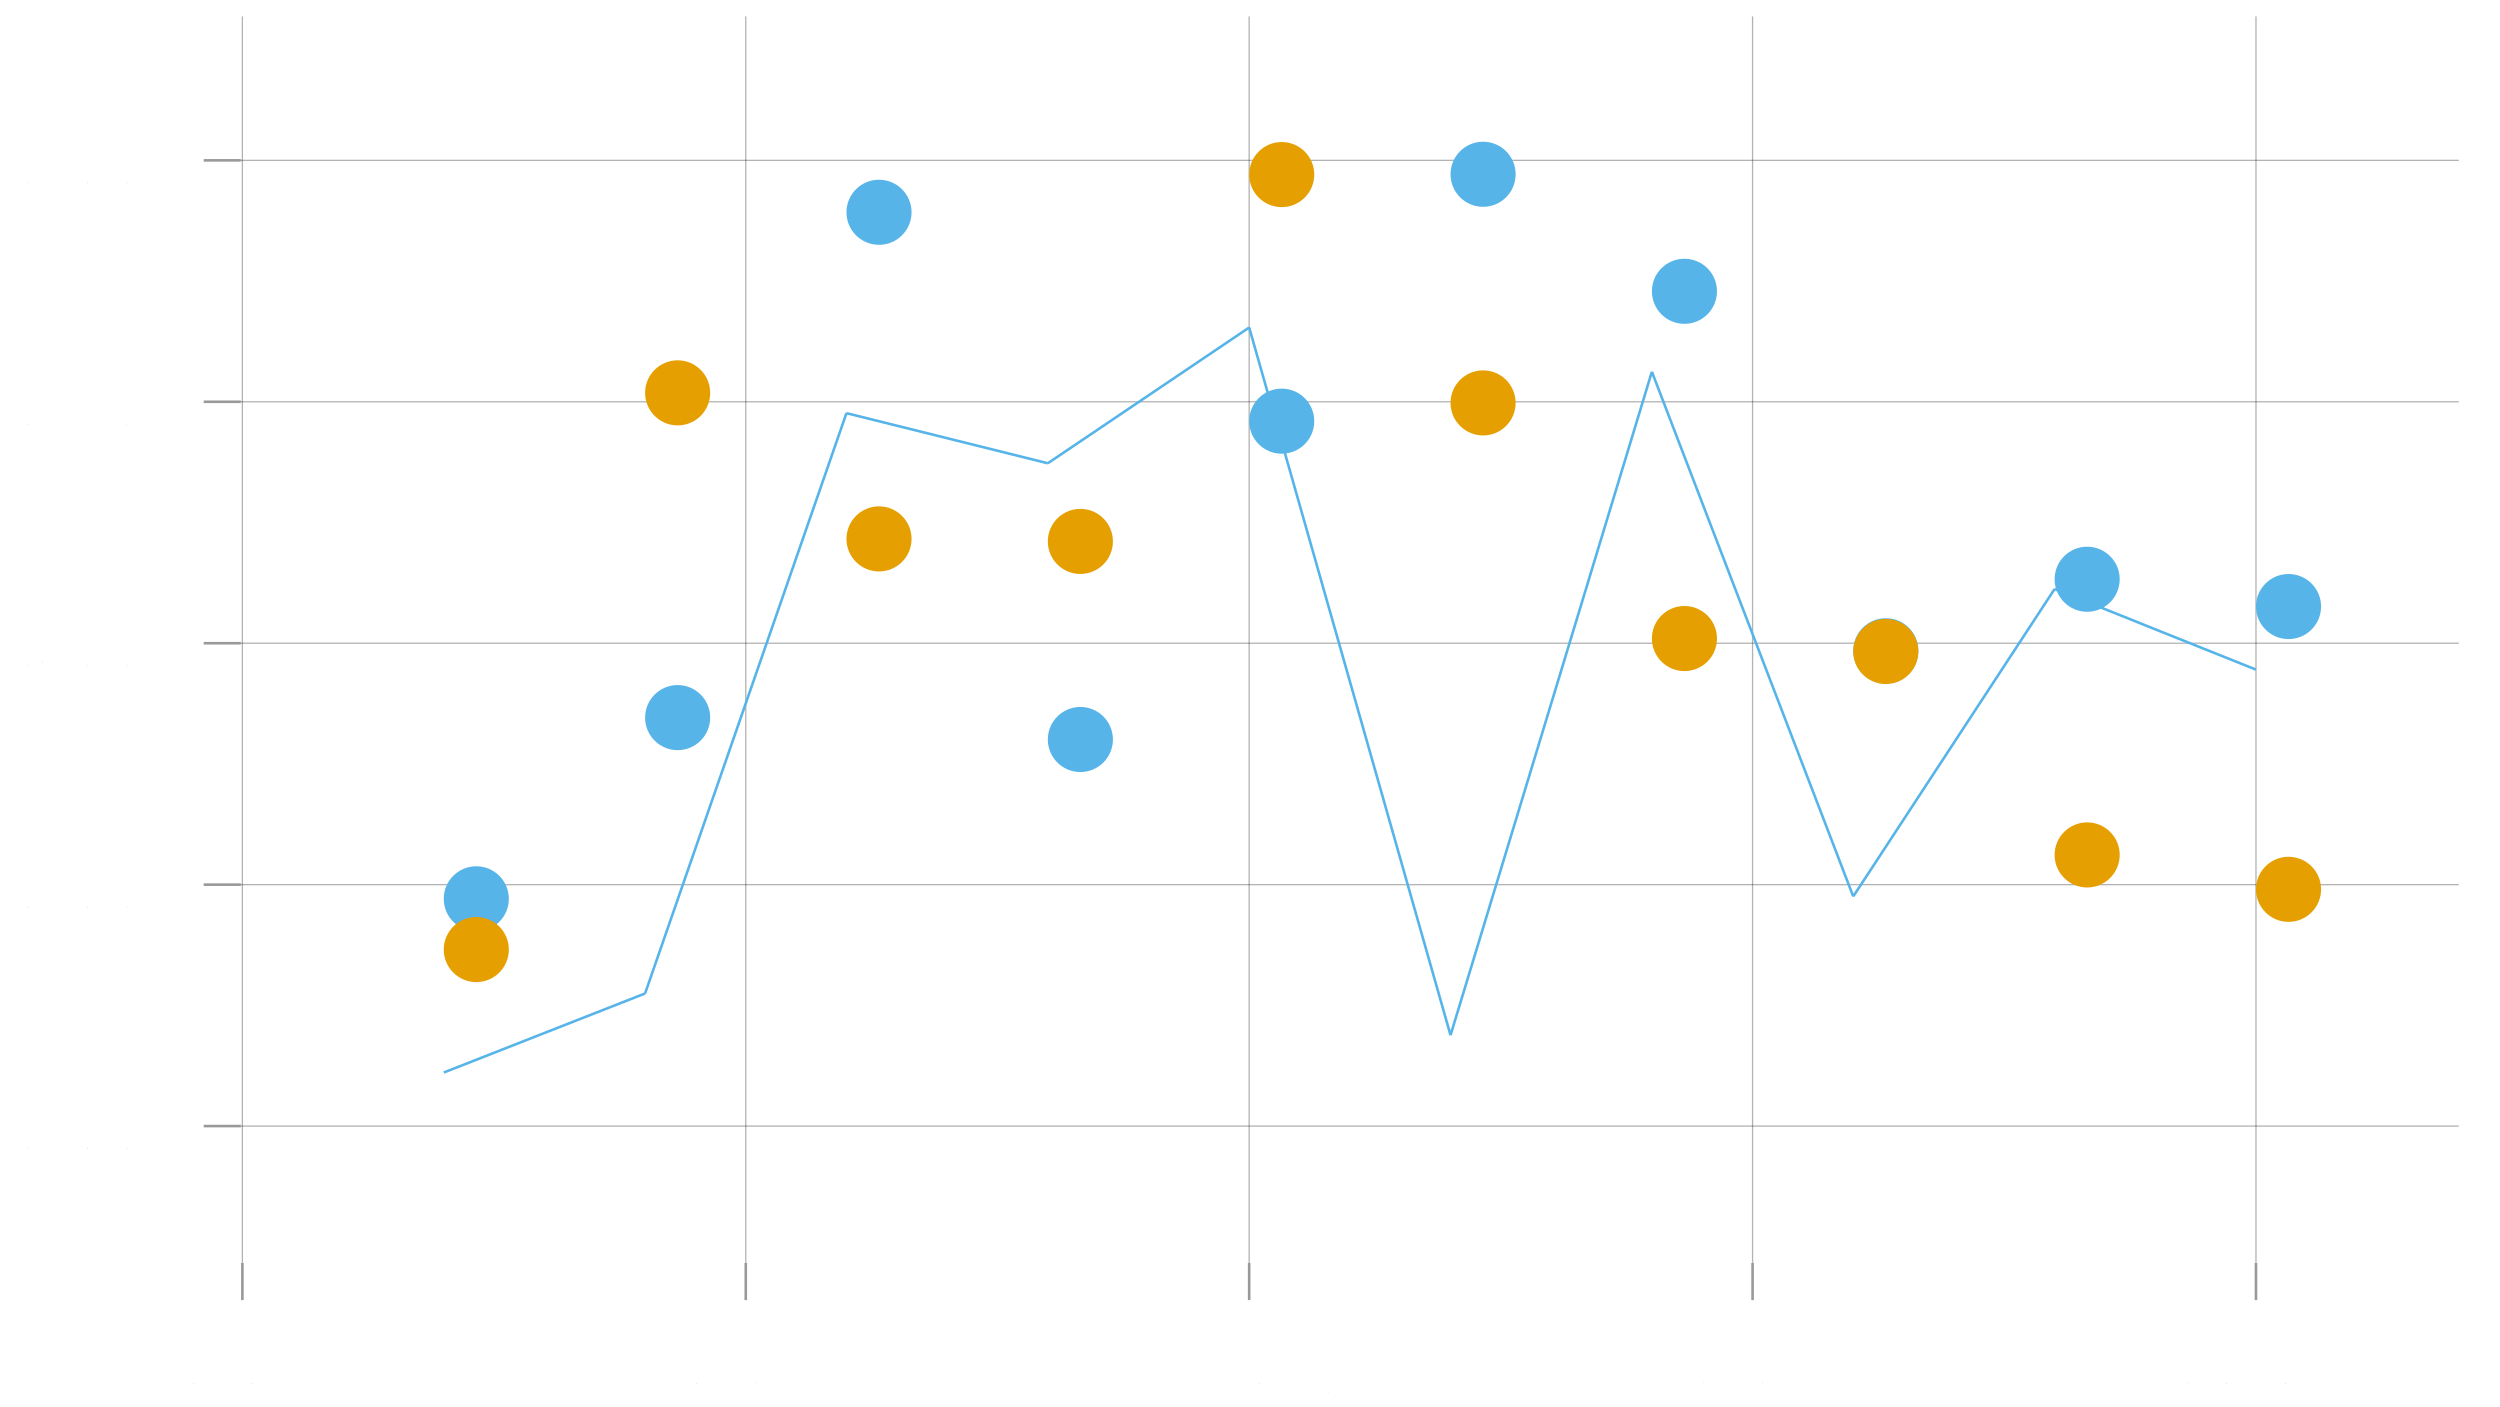
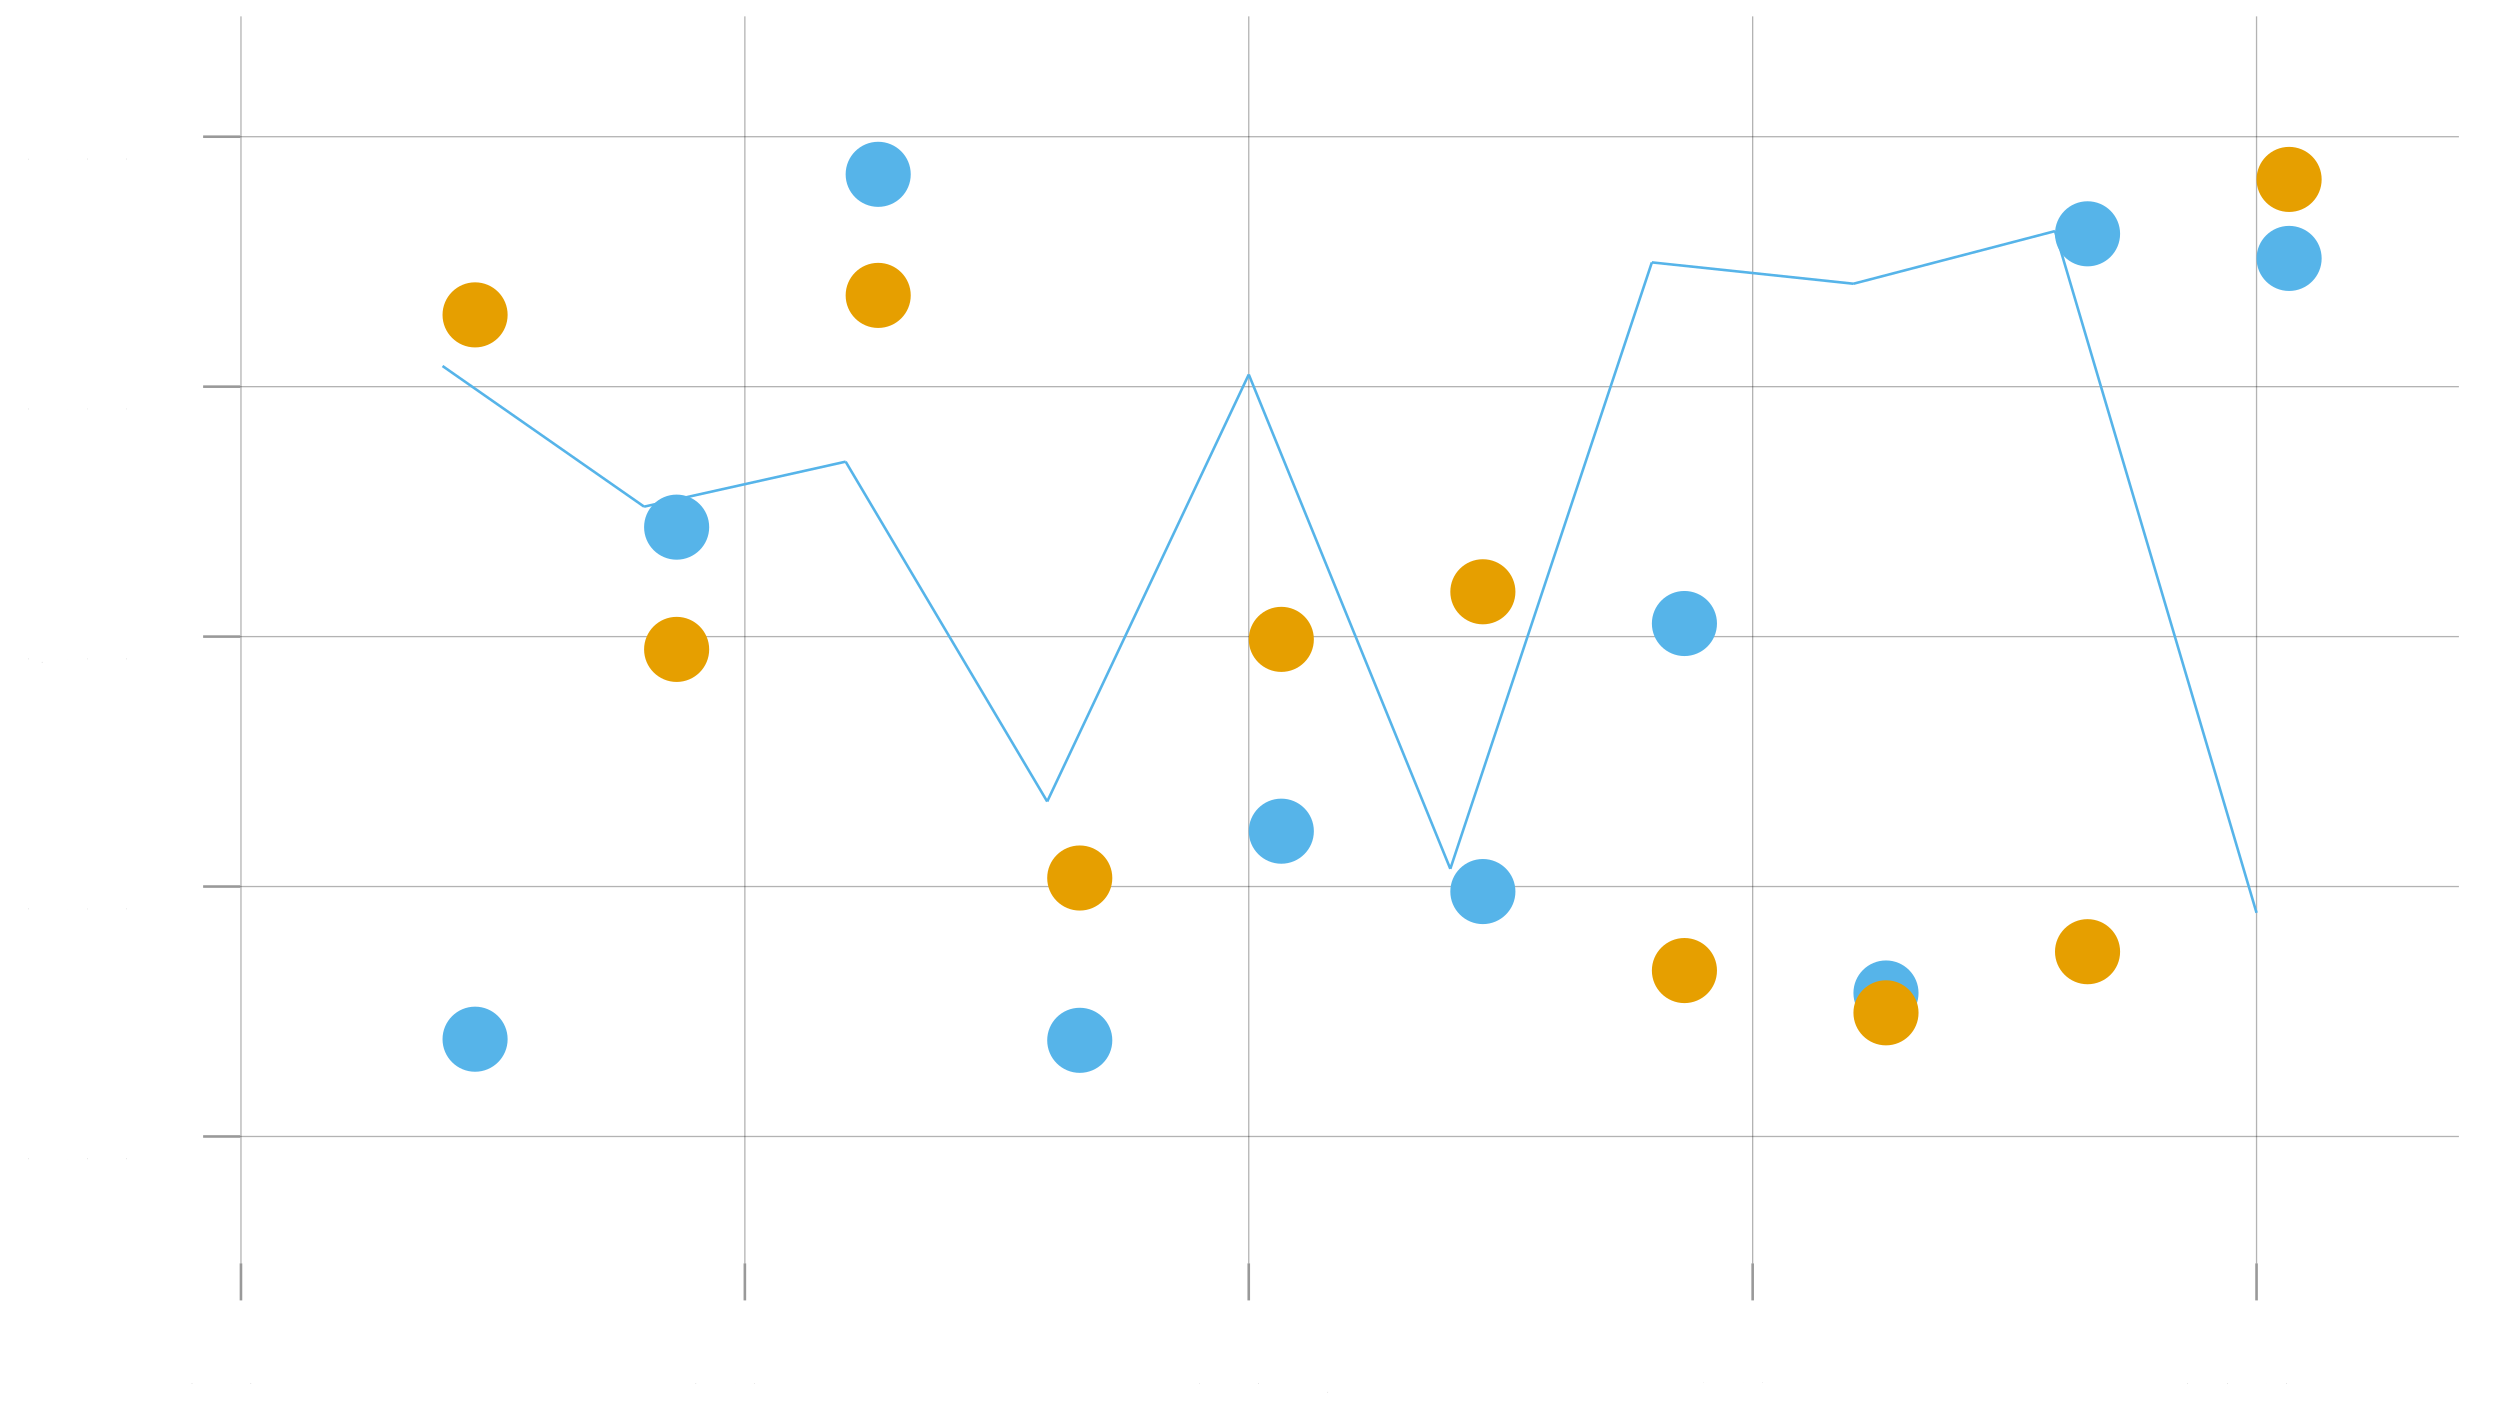
<svg xmlns="http://www.w3.org/2000/svg" xmlns:xlink="http://www.w3.org/1999/xlink" width="960pt" height="540pt" viewBox="0 0 960 540" version="1.1">
  <defs>
    <g>
      <symbol overflow="visible" id="glyph0-0">
        <path style="stroke:none;" d="M 0.016 0.047 L 0.016 -0.219 L 0.172 -0.219 L 0.172 0.047 Z M 0.031 0.031 L 0.156 0.031 L 0.156 -0.203 L 0.031 -0.203 Z M 0.031 0.031 " />
      </symbol>
      <symbol overflow="visible" id="glyph0-1">
        <path style="stroke:none;" d="M 0.094 -0.203 C 0.082 -0.203 0.07 -0.191 0.062 -0.172 C 0.051 -0.16 0.047 -0.141 0.047 -0.109 C 0.047 -0.078 0.051 -0.051 0.062 -0.031 C 0.07 -0.02 0.082 -0.016 0.094 -0.016 C 0.113 -0.016 0.125 -0.02 0.125 -0.031 C 0.133 -0.051 0.141 -0.078 0.141 -0.109 C 0.141 -0.141 0.133 -0.16 0.125 -0.172 C 0.125 -0.191 0.113 -0.203 0.094 -0.203 Z M 0.094 -0.234 C 0.125 -0.234 0.145 -0.223 0.156 -0.203 C 0.164 -0.18 0.172 -0.148 0.172 -0.109 C 0.172 -0.078 0.164 -0.051 0.156 -0.031 C 0.145 -0.008 0.125 0 0.094 0 C 0.07 0 0.051 -0.008 0.031 -0.031 C 0.02 -0.051 0.016 -0.078 0.016 -0.109 C 0.016 -0.148 0.02 -0.18 0.031 -0.203 C 0.051 -0.223 0.07 -0.234 0.094 -0.234 Z M 0.094 -0.234 " />
      </symbol>
      <symbol overflow="visible" id="glyph0-2">
        <path style="stroke:none;" d="M 0.031 -0.031 L 0.062 -0.031 L 0.062 0 L 0.031 0 Z M 0.031 -0.031 " />
      </symbol>
      <symbol overflow="visible" id="glyph0-3">
-         <path style="stroke:none;" d="M 0.062 -0.031 L 0.156 -0.031 L 0.156 0 L 0.031 0 L 0.031 -0.031 C 0.031 -0.039 0.039 -0.055 0.062 -0.078 C 0.082 -0.098 0.098 -0.109 0.109 -0.109 C 0.117 -0.117 0.125 -0.129 0.125 -0.141 C 0.133 -0.148 0.141 -0.156 0.141 -0.156 C 0.141 -0.176 0.133 -0.188 0.125 -0.188 C 0.113 -0.195 0.102 -0.203 0.094 -0.203 C 0.082 -0.203 0.07 -0.195 0.062 -0.188 C 0.051 -0.188 0.039 -0.188 0.031 -0.188 L 0.031 -0.219 C 0.039 -0.219 0.051 -0.219 0.062 -0.219 C 0.07 -0.227 0.082 -0.234 0.094 -0.234 C 0.113 -0.234 0.129 -0.223 0.141 -0.203 C 0.148 -0.191 0.156 -0.176 0.156 -0.156 C 0.156 -0.156 0.156 -0.148 0.156 -0.141 C 0.156 -0.129 0.148 -0.117 0.141 -0.109 C 0.141 -0.109 0.129 -0.098 0.109 -0.078 C 0.098 -0.066 0.082 -0.051 0.062 -0.031 Z M 0.062 -0.031 " />
+         <path style="stroke:none;" d="M 0.062 -0.031 L 0.156 -0.031 L 0.156 0 L 0.031 0 L 0.031 -0.031 C 0.031 -0.039 0.039 -0.055 0.062 -0.078 C 0.082 -0.098 0.098 -0.109 0.109 -0.109 C 0.117 -0.117 0.125 -0.129 0.125 -0.141 C 0.133 -0.148 0.141 -0.156 0.141 -0.156 C 0.141 -0.176 0.133 -0.188 0.125 -0.188 C 0.113 -0.195 0.102 -0.203 0.094 -0.203 C 0.082 -0.203 0.07 -0.195 0.062 -0.188 C 0.051 -0.188 0.039 -0.188 0.031 -0.188 L 0.031 -0.203 C 0.039 -0.211 0.051 -0.219 0.062 -0.219 C 0.07 -0.227 0.082 -0.234 0.094 -0.234 C 0.113 -0.234 0.129 -0.223 0.141 -0.203 C 0.148 -0.191 0.156 -0.176 0.156 -0.156 C 0.156 -0.145 0.156 -0.133 0.156 -0.125 C 0.156 -0.125 0.148 -0.117 0.141 -0.109 C 0.141 -0.109 0.129 -0.098 0.109 -0.078 C 0.098 -0.066 0.082 -0.051 0.062 -0.031 Z M 0.062 -0.031 " />
      </symbol>
      <symbol overflow="visible" id="glyph0-4">
-         <path style="stroke:none;" d="M 0.031 -0.219 L 0.156 -0.219 L 0.156 -0.203 L 0.062 -0.203 L 0.062 -0.141 C 0.07 -0.148 0.082 -0.156 0.094 -0.156 C 0.113 -0.156 0.129 -0.145 0.141 -0.125 C 0.16 -0.113 0.172 -0.098 0.172 -0.078 C 0.172 -0.047 0.16 -0.023 0.141 -0.016 C 0.129 -0.004 0.109 0 0.078 0 C 0.066 0 0.055 0 0.047 0 C 0.035 0 0.031 0 0.031 0 L 0.031 -0.031 C 0.031 -0.031 0.035 -0.023 0.047 -0.016 C 0.055 -0.016 0.066 -0.016 0.078 -0.016 C 0.098 -0.016 0.113 -0.02 0.125 -0.031 C 0.133 -0.039 0.141 -0.055 0.141 -0.078 C 0.141 -0.086 0.133 -0.098 0.125 -0.109 C 0.113 -0.117 0.098 -0.125 0.078 -0.125 C 0.078 -0.125 0.07 -0.117 0.062 -0.109 C 0.051 -0.109 0.039 -0.109 0.031 -0.109 Z M 0.031 -0.219 " />
+         <path style="stroke:none;" d="M 0.031 -0.219 L 0.156 -0.219 L 0.156 -0.203 L 0.062 -0.203 L 0.062 -0.141 C 0.07 -0.141 0.082 -0.141 0.094 -0.141 C 0.113 -0.141 0.129 -0.133 0.141 -0.125 C 0.16 -0.113 0.172 -0.098 0.172 -0.078 C 0.172 -0.047 0.16 -0.023 0.141 -0.016 C 0.129 -0.004 0.109 0 0.078 0 C 0.066 0 0.055 0 0.047 0 C 0.035 0 0.031 0 0.031 0 L 0.031 -0.031 C 0.031 -0.031 0.035 -0.023 0.047 -0.016 C 0.055 -0.016 0.066 -0.016 0.078 -0.016 C 0.098 -0.016 0.113 -0.02 0.125 -0.031 C 0.133 -0.039 0.141 -0.055 0.141 -0.078 C 0.141 -0.086 0.133 -0.098 0.125 -0.109 C 0.113 -0.117 0.098 -0.125 0.078 -0.125 C 0.078 -0.125 0.07 -0.117 0.062 -0.109 C 0.051 -0.109 0.039 -0.109 0.031 -0.109 Z M 0.031 -0.219 " />
      </symbol>
      <symbol overflow="visible" id="glyph0-5">
-         <path style="stroke:none;" d="M 0.031 -0.219 L 0.172 -0.219 L 0.094 0 L 0.062 0 L 0.141 -0.203 L 0.031 -0.203 Z M 0.031 -0.219 " />
+         <path style="stroke:none;" d="M 0.031 -0.219 L 0.172 -0.219 L 0.172 -0.203 L 0.094 0 L 0.062 0 L 0.141 -0.203 L 0.031 -0.203 Z M 0.031 -0.219 " />
      </symbol>
      <symbol overflow="visible" id="glyph0-6">
-         <path style="stroke:none;" d="M 0.031 -0.031 L 0.094 -0.031 L 0.094 -0.203 L 0.031 -0.188 L 0.031 -0.219 L 0.125 -0.219 L 0.125 -0.031 L 0.172 -0.031 L 0.172 0 L 0.031 0 Z M 0.031 -0.031 " />
+         <path style="stroke:none;" d="M 0.031 -0.031 L 0.094 -0.031 L 0.094 -0.203 L 0.031 -0.188 L 0.031 -0.203 L 0.094 -0.219 L 0.125 -0.219 L 0.125 -0.031 L 0.172 -0.031 L 0.172 0 L 0.031 0 Z M 0.031 -0.031 " />
      </symbol>
      <symbol overflow="visible" id="glyph1-0">
-         <path style="stroke:none;" d="M 0.016 0.062 L 0.016 -0.266 L 0.203 -0.266 L 0.203 0.062 Z M 0.047 0.047 L 0.188 0.047 L 0.188 -0.25 L 0.047 -0.25 Z M 0.047 0.047 " />
+         <path style="stroke:none;" d="M 0.016 0.062 L 0.016 -0.266 L 0.203 -0.266 L 0.203 0.062 Z M 0.047 0.047 L 0.188 0.047 L 0.188 -0.234 L 0.047 -0.234 Z M 0.047 0.047 " />
      </symbol>
      <symbol overflow="visible" id="glyph1-1">
        <path style="stroke:none;" d="M 0.203 -0.203 L 0.125 -0.109 L 0.203 0 L 0.172 0 L 0.109 -0.078 L 0.047 0 L 0.016 0 L 0.094 -0.109 L 0.016 -0.203 L 0.062 -0.203 L 0.109 -0.125 L 0.156 -0.203 Z M 0.203 -0.203 " />
      </symbol>
      <symbol overflow="visible" id="glyph2-0">
-         <path style="stroke:none;" d="M -0.062 0.016 L 0.266 0.016 L 0.266 0.203 L -0.062 0.203 Z M -0.047 0.047 L -0.047 0.188 L 0.25 0.188 L 0.25 0.047 Z M -0.047 0.047 " />
+         <path style="stroke:none;" d="M -0.062 0.016 L 0.266 0.016 L 0.266 0.203 L -0.062 0.203 Z M -0.047 0.047 L -0.047 0.188 L 0.234 0.188 L 0.234 0.047 Z M -0.047 0.047 " />
      </symbol>
      <symbol overflow="visible" id="glyph2-1">
        <path style="stroke:none;" d="M -0.016 0.125 C -0.047 0.113 -0.062 0.102 -0.062 0.094 C -0.07 0.082 -0.078 0.07 -0.078 0.062 L -0.078 0.031 L -0.047 0.031 L -0.047 0.047 C -0.047 0.055 -0.039 0.062 -0.031 0.062 C -0.031 0.07 -0.023 0.082 -0.016 0.094 L 0 0.094 L 0.203 0.016 L 0.203 0.047 L 0.047 0.109 L 0.203 0.172 L 0.203 0.203 Z M -0.016 0.125 " />
      </symbol>
    </g>
  </defs>
  <g id="surface6">
    <rect x="0" y="0" width="960" height="540" style="fill:rgb(100%,100%,100%);fill-opacity:1;stroke:none;" />
    <g style="fill:rgb(0%,0%,0%);fill-opacity:1;">
-       <use xlink:href="#glyph0-1" x="74.113" y="531.336" />
+       <use xlink:href="#glyph0-1" x="73.637" y="531.344" />
    </g>
    <g style="fill:rgb(0%,0%,0%);fill-opacity:1;">
-       <use xlink:href="#glyph0-2" x="89.355" y="531.336" />
+       <use xlink:href="#glyph0-2" x="88.828" y="531.344" />
    </g>
    <g style="fill:rgb(0%,0%,0%);fill-opacity:1;">
-       <use xlink:href="#glyph0-1" x="96.789" y="531.336" />
+       <use xlink:href="#glyph0-1" x="96.238" y="531.344" />
    </g>
    <g style="fill:rgb(0%,0%,0%);fill-opacity:1;">
-       <use xlink:href="#glyph0-3" x="267.418" y="531.336" />
+       <use xlink:href="#glyph0-3" x="267.133" y="531.344" />
    </g>
    <g style="fill:rgb(0%,0%,0%);fill-opacity:1;">
-       <use xlink:href="#glyph0-2" x="282.66" y="531.336" />
+       <use xlink:href="#glyph0-2" x="282.324" y="531.344" />
    </g>
    <g style="fill:rgb(0%,0%,0%);fill-opacity:1;">
-       <use xlink:href="#glyph0-4" x="290.094" y="531.336" />
+       <use xlink:href="#glyph0-4" x="289.734" y="531.344" />
    </g>
    <g style="fill:rgb(0%,0%,0%);fill-opacity:1;">
-       <use xlink:href="#glyph0-4" x="460.727" y="531.336" />
+       <use xlink:href="#glyph0-4" x="460.629" y="531.344" />
    </g>
    <g style="fill:rgb(0%,0%,0%);fill-opacity:1;">
-       <use xlink:href="#glyph0-2" x="475.965" y="531.336" />
+       <use xlink:href="#glyph0-2" x="475.82" y="531.344" />
    </g>
    <g style="fill:rgb(0%,0%,0%);fill-opacity:1;">
-       <use xlink:href="#glyph0-1" x="483.398" y="531.336" />
+       <use xlink:href="#glyph0-1" x="483.23" y="531.344" />
    </g>
    <g style="fill:rgb(0%,0%,0%);fill-opacity:1;">
-       <use xlink:href="#glyph0-5" x="654.031" y="530.965" />
+       <use xlink:href="#glyph0-5" x="654.125" y="530.977" />
    </g>
    <g style="fill:rgb(0%,0%,0%);fill-opacity:1;">
-       <use xlink:href="#glyph0-2" x="669.27" y="530.965" />
+       <use xlink:href="#glyph0-2" x="669.316" y="530.977" />
    </g>
    <g style="fill:rgb(0%,0%,0%);fill-opacity:1;">
-       <use xlink:href="#glyph0-4" x="676.703" y="530.965" />
+       <use xlink:href="#glyph0-4" x="676.727" y="530.977" />
    </g>
    <g style="fill:rgb(0%,0%,0%);fill-opacity:1;">
-       <use xlink:href="#glyph0-6" x="839.715" y="531.336" />
+       <use xlink:href="#glyph0-6" x="840.023" y="531.344" />
    </g>
    <g style="fill:rgb(0%,0%,0%);fill-opacity:1;">
-       <use xlink:href="#glyph0-1" x="854.957" y="531.336" />
+       <use xlink:href="#glyph0-1" x="855.215" y="531.344" />
    </g>
    <g style="fill:rgb(0%,0%,0%);fill-opacity:1;">
-       <use xlink:href="#glyph0-2" x="870.195" y="531.336" />
+       <use xlink:href="#glyph0-2" x="870.406" y="531.344" />
    </g>
    <g style="fill:rgb(0%,0%,0%);fill-opacity:1;">
-       <use xlink:href="#glyph0-1" x="877.629" y="531.336" />
+       <use xlink:href="#glyph0-1" x="877.816" y="531.344" />
    </g>
    <g style="fill:rgb(0%,0%,0%);fill-opacity:1;">
-       <use xlink:href="#glyph0-1" x="10.789" y="441.141" />
+       <use xlink:href="#glyph0-1" x="10.785" y="445.109" />
    </g>
    <g style="fill:rgb(0%,0%,0%);fill-opacity:1;">
-       <use xlink:href="#glyph0-2" x="26.027" y="441.141" />
+       <use xlink:href="#glyph0-2" x="25.977" y="445.109" />
    </g>
    <g style="fill:rgb(0%,0%,0%);fill-opacity:1;">
-       <use xlink:href="#glyph0-1" x="33.461" y="441.141" />
+       <use xlink:href="#glyph0-1" x="33.387" y="445.109" />
    </g>
    <g style="fill:rgb(0%,0%,0%);fill-opacity:1;">
-       <use xlink:href="#glyph0-1" x="48.699" y="441.141" />
+       <use xlink:href="#glyph0-1" x="48.578" y="445.109" />
    </g>
    <g style="fill:rgb(0%,0%,0%);fill-opacity:1;">
-       <use xlink:href="#glyph0-1" x="10.789" y="348.43" />
+       <use xlink:href="#glyph0-1" x="10.785" y="349.133" />
    </g>
    <g style="fill:rgb(0%,0%,0%);fill-opacity:1;">
-       <use xlink:href="#glyph0-2" x="26.027" y="348.43" />
+       <use xlink:href="#glyph0-2" x="25.977" y="349.133" />
    </g>
    <g style="fill:rgb(0%,0%,0%);fill-opacity:1;">
-       <use xlink:href="#glyph0-3" x="33.461" y="348.43" />
+       <use xlink:href="#glyph0-3" x="33.387" y="349.133" />
    </g>
    <g style="fill:rgb(0%,0%,0%);fill-opacity:1;">
-       <use xlink:href="#glyph0-4" x="48.699" y="348.43" />
+       <use xlink:href="#glyph0-4" x="48.578" y="349.133" />
    </g>
    <g style="fill:rgb(0%,0%,0%);fill-opacity:1;">
-       <use xlink:href="#glyph0-1" x="10.789" y="255.723" />
+       <use xlink:href="#glyph0-1" x="10.785" y="253.152" />
    </g>
    <g style="fill:rgb(0%,0%,0%);fill-opacity:1;">
-       <use xlink:href="#glyph0-2" x="26.027" y="255.723" />
+       <use xlink:href="#glyph0-2" x="25.977" y="253.152" />
    </g>
    <g style="fill:rgb(0%,0%,0%);fill-opacity:1;">
-       <use xlink:href="#glyph0-4" x="33.461" y="255.723" />
+       <use xlink:href="#glyph0-4" x="33.387" y="253.152" />
    </g>
    <g style="fill:rgb(0%,0%,0%);fill-opacity:1;">
-       <use xlink:href="#glyph0-1" x="48.699" y="255.723" />
+       <use xlink:href="#glyph0-1" x="48.578" y="253.152" />
    </g>
    <g style="fill:rgb(0%,0%,0%);fill-opacity:1;">
-       <use xlink:href="#glyph0-1" x="10.789" y="163.012" />
+       <use xlink:href="#glyph0-1" x="10.785" y="157.176" />
    </g>
    <g style="fill:rgb(0%,0%,0%);fill-opacity:1;">
-       <use xlink:href="#glyph0-2" x="26.027" y="163.012" />
+       <use xlink:href="#glyph0-2" x="25.977" y="157.176" />
    </g>
    <g style="fill:rgb(0%,0%,0%);fill-opacity:1;">
-       <use xlink:href="#glyph0-5" x="33.461" y="163.012" />
+       <use xlink:href="#glyph0-5" x="33.387" y="157.176" />
    </g>
    <g style="fill:rgb(0%,0%,0%);fill-opacity:1;">
-       <use xlink:href="#glyph0-4" x="48.699" y="163.012" />
+       <use xlink:href="#glyph0-4" x="48.578" y="157.176" />
    </g>
    <g style="fill:rgb(0%,0%,0%);fill-opacity:1;">
-       <use xlink:href="#glyph0-6" x="10.789" y="70.305" />
+       <use xlink:href="#glyph0-6" x="10.785" y="61.199" />
    </g>
    <g style="fill:rgb(0%,0%,0%);fill-opacity:1;">
-       <use xlink:href="#glyph0-2" x="26.027" y="70.305" />
+       <use xlink:href="#glyph0-2" x="25.977" y="61.199" />
    </g>
    <g style="fill:rgb(0%,0%,0%);fill-opacity:1;">
-       <use xlink:href="#glyph0-1" x="33.461" y="70.305" />
+       <use xlink:href="#glyph0-1" x="33.387" y="61.199" />
    </g>
    <g style="fill:rgb(0%,0%,0%);fill-opacity:1;">
-       <use xlink:href="#glyph0-1" x="48.699" y="70.305" />
+       <use xlink:href="#glyph0-1" x="48.578" y="61.199" />
    </g>
    <g style="fill:rgb(0%,0%,0%);fill-opacity:1;">
-       <use xlink:href="#glyph1-1" x="509.867" y="534.715" />
+       <use xlink:href="#glyph1-1" x="509.777" y="534.715" />
    </g>
    <g style="fill:rgb(0%,0%,0%);fill-opacity:1;">
-       <use xlink:href="#glyph2-1" x="16.137" y="254.102" />
+       <use xlink:href="#glyph2-1" x="16.117" y="254.152" />
    </g>
-     <path style="fill:none;stroke-width:0.5;stroke-linecap:butt;stroke-linejoin:miter;stroke:rgb(0%,0%,0%);stroke-opacity:0.3;stroke-miterlimit:10;" d="M 93.07 484.984 L 93.07 6.285 " />
-     <path style="fill:none;stroke-width:0.5;stroke-linecap:butt;stroke-linejoin:miter;stroke:rgb(0%,0%,0%);stroke-opacity:0.3;stroke-miterlimit:10;" d="M 286.375 484.984 L 286.375 6.285 " />
-     <path style="fill:none;stroke-width:0.5;stroke-linecap:butt;stroke-linejoin:miter;stroke:rgb(0%,0%,0%);stroke-opacity:0.3;stroke-miterlimit:10;" d="M 479.68 484.984 L 479.68 6.285 " />
-     <path style="fill:none;stroke-width:0.5;stroke-linecap:butt;stroke-linejoin:miter;stroke:rgb(0%,0%,0%);stroke-opacity:0.3;stroke-miterlimit:10;" d="M 672.988 484.984 L 672.988 6.285 " />
-     <path style="fill:none;stroke-width:0.5;stroke-linecap:butt;stroke-linejoin:miter;stroke:rgb(0%,0%,0%);stroke-opacity:0.3;stroke-miterlimit:10;" d="M 866.293 484.984 L 866.293 6.285 " />
-     <path style="fill:none;stroke-width:0.5;stroke-linecap:butt;stroke-linejoin:miter;stroke:rgb(0%,0%,0%);stroke-opacity:0.3;stroke-miterlimit:10;" d="M 92.484 432.414 L 944.199 432.414 " />
-     <path style="fill:none;stroke-width:0.5;stroke-linecap:butt;stroke-linejoin:miter;stroke:rgb(0%,0%,0%);stroke-opacity:0.3;stroke-miterlimit:10;" d="M 92.484 339.703 L 944.199 339.703 " />
-     <path style="fill:none;stroke-width:0.5;stroke-linecap:butt;stroke-linejoin:miter;stroke:rgb(0%,0%,0%);stroke-opacity:0.3;stroke-miterlimit:10;" d="M 92.484 246.996 L 944.199 246.996 " />
-     <path style="fill:none;stroke-width:0.5;stroke-linecap:butt;stroke-linejoin:miter;stroke:rgb(0%,0%,0%);stroke-opacity:0.3;stroke-miterlimit:10;" d="M 92.484 154.285 L 944.199 154.285 " />
-     <path style="fill:none;stroke-width:0.5;stroke-linecap:butt;stroke-linejoin:miter;stroke:rgb(0%,0%,0%);stroke-opacity:0.3;stroke-miterlimit:10;" d="M 92.484 61.578 L 944.199 61.578 " />
-     <path style="fill:none;stroke-width:1;stroke-linecap:butt;stroke-linejoin:miter;stroke:rgb(0%,0%,0%);stroke-opacity:0.4;stroke-miterlimit:10;" d="M 93.07 499.246 L 93.07 484.984 " />
-     <path style="fill:none;stroke-width:1;stroke-linecap:butt;stroke-linejoin:miter;stroke:rgb(0%,0%,0%);stroke-opacity:0.4;stroke-miterlimit:10;" d="M 286.375 499.246 L 286.375 484.984 " />
-     <path style="fill:none;stroke-width:1;stroke-linecap:butt;stroke-linejoin:miter;stroke:rgb(0%,0%,0%);stroke-opacity:0.4;stroke-miterlimit:10;" d="M 479.68 499.246 L 479.68 484.984 " />
-     <path style="fill:none;stroke-width:1;stroke-linecap:butt;stroke-linejoin:miter;stroke:rgb(0%,0%,0%);stroke-opacity:0.4;stroke-miterlimit:10;" d="M 672.988 499.246 L 672.988 484.984 " />
-     <path style="fill:none;stroke-width:1;stroke-linecap:butt;stroke-linejoin:miter;stroke:rgb(0%,0%,0%);stroke-opacity:0.4;stroke-miterlimit:10;" d="M 866.293 499.246 L 866.293 484.984 " />
-     <path style="fill:none;stroke-width:1;stroke-linecap:butt;stroke-linejoin:miter;stroke:rgb(0%,0%,0%);stroke-opacity:0.4;stroke-miterlimit:10;" d="M 78.211 432.414 L 92.484 432.414 " />
-     <path style="fill:none;stroke-width:1;stroke-linecap:butt;stroke-linejoin:miter;stroke:rgb(0%,0%,0%);stroke-opacity:0.4;stroke-miterlimit:10;" d="M 78.211 339.703 L 92.484 339.703 " />
-     <path style="fill:none;stroke-width:1;stroke-linecap:butt;stroke-linejoin:miter;stroke:rgb(0%,0%,0%);stroke-opacity:0.4;stroke-miterlimit:10;" d="M 78.211 246.996 L 92.484 246.996 " />
-     <path style="fill:none;stroke-width:1;stroke-linecap:butt;stroke-linejoin:miter;stroke:rgb(0%,0%,0%);stroke-opacity:0.4;stroke-miterlimit:10;" d="M 78.211 154.285 L 92.484 154.285 " />
-     <path style="fill:none;stroke-width:1;stroke-linecap:butt;stroke-linejoin:miter;stroke:rgb(0%,0%,0%);stroke-opacity:0.4;stroke-miterlimit:10;" d="M 78.211 61.578 L 92.484 61.578 " />
-     <path style=" stroke:none;fill-rule:nonzero;fill:rgb(33.725%,70.588%,91.373%);fill-opacity:1;" d="M 195.395 345.145 C 195.395 352.047 189.797 357.645 182.895 357.645 C 175.988 357.645 170.395 352.047 170.395 345.145 C 170.395 338.238 175.988 332.645 182.895 332.645 C 189.797 332.645 195.395 338.238 195.395 345.145 " />
-     <path style=" stroke:none;fill-rule:nonzero;fill:rgb(33.725%,70.588%,91.373%);fill-opacity:1;" d="M 272.715 275.559 C 272.715 282.461 267.117 288.059 260.215 288.059 C 253.312 288.059 247.715 282.461 247.715 275.559 C 247.715 268.652 253.312 263.059 260.215 263.059 C 267.117 263.059 272.715 268.652 272.715 275.559 " />
-     <path style=" stroke:none;fill-rule:nonzero;fill:rgb(33.725%,70.588%,91.373%);fill-opacity:1;" d="M 350.039 81.516 C 350.039 88.422 344.441 94.016 337.539 94.016 C 330.633 94.016 325.039 88.422 325.039 81.516 C 325.039 74.613 330.633 69.016 337.539 69.016 C 344.441 69.016 350.039 74.613 350.039 81.516 " />
-     <path style=" stroke:none;fill-rule:nonzero;fill:rgb(33.725%,70.588%,91.373%);fill-opacity:1;" d="M 427.359 283.969 C 427.359 290.871 421.762 296.469 414.859 296.469 C 407.957 296.469 402.359 290.871 402.359 283.969 C 402.359 277.066 407.957 271.469 414.859 271.469 C 421.762 271.469 427.359 277.066 427.359 283.969 " />
-     <path style=" stroke:none;fill-rule:nonzero;fill:rgb(33.725%,70.588%,91.373%);fill-opacity:1;" d="M 504.68 161.727 C 504.68 168.629 499.086 174.227 492.18 174.227 C 485.277 174.227 479.68 168.629 479.68 161.727 C 479.68 154.82 485.277 149.227 492.18 149.227 C 499.086 149.227 504.68 154.82 504.68 161.727 " />
-     <path style=" stroke:none;fill-rule:nonzero;fill:rgb(33.725%,70.588%,91.373%);fill-opacity:1;" d="M 582.004 66.918 C 582.004 73.824 576.406 79.418 569.504 79.418 C 562.602 79.418 557.004 73.824 557.004 66.918 C 557.004 60.016 562.602 54.418 569.504 54.418 C 576.406 54.418 582.004 60.016 582.004 66.918 " />
-     <path style=" stroke:none;fill-rule:nonzero;fill:rgb(33.725%,70.588%,91.373%);fill-opacity:1;" d="M 659.324 111.859 C 659.324 118.762 653.73 124.359 646.824 124.359 C 639.922 124.359 634.324 118.762 634.324 111.859 C 634.324 104.957 639.922 99.359 646.824 99.359 C 653.73 99.359 659.324 104.957 659.324 111.859 " />
-     <path style=" stroke:none;fill-rule:nonzero;fill:rgb(33.725%,70.588%,91.373%);fill-opacity:1;" d="M 736.648 249.891 C 736.648 256.793 731.051 262.391 724.148 262.391 C 717.246 262.391 711.648 256.793 711.648 249.891 C 711.648 242.988 717.246 237.391 724.148 237.391 C 731.051 237.391 736.648 242.988 736.648 249.891 " />
-     <path style=" stroke:none;fill-rule:nonzero;fill:rgb(33.725%,70.588%,91.373%);fill-opacity:1;" d="M 813.969 222.43 C 813.969 229.332 808.375 234.93 801.469 234.93 C 794.566 234.93 788.969 229.332 788.969 222.43 C 788.969 215.527 794.566 209.93 801.469 209.93 C 808.375 209.93 813.969 215.527 813.969 222.43 " />
-     <path style=" stroke:none;fill-rule:nonzero;fill:rgb(33.725%,70.588%,91.373%);fill-opacity:1;" d="M 891.293 232.91 C 891.293 239.816 885.695 245.41 878.793 245.41 C 871.891 245.41 866.293 239.816 866.293 232.91 C 866.293 226.008 871.891 220.41 878.793 220.41 C 885.695 220.41 891.293 226.008 891.293 232.91 " />
-     <path style=" stroke:none;fill-rule:nonzero;fill:rgb(90.196%,62.353%,0%);fill-opacity:1;" d="M 195.395 364.633 C 195.395 371.539 189.797 377.133 182.895 377.133 C 175.988 377.133 170.395 371.539 170.395 364.633 C 170.395 357.73 175.988 352.133 182.895 352.133 C 189.797 352.133 195.395 357.73 195.395 364.633 " />
-     <path style=" stroke:none;fill-rule:nonzero;fill:rgb(90.196%,62.353%,0%);fill-opacity:1;" d="M 272.715 150.859 C 272.715 157.762 267.117 163.359 260.215 163.359 C 253.312 163.359 247.715 157.762 247.715 150.859 C 247.715 143.957 253.312 138.359 260.215 138.359 C 267.117 138.359 272.715 143.957 272.715 150.859 " />
-     <path style=" stroke:none;fill-rule:nonzero;fill:rgb(90.196%,62.353%,0%);fill-opacity:1;" d="M 350.039 206.941 C 350.039 213.844 344.441 219.441 337.539 219.441 C 330.633 219.441 325.039 213.844 325.039 206.941 C 325.039 200.039 330.633 194.441 337.539 194.441 C 344.441 194.441 350.039 200.039 350.039 206.941 " />
-     <path style=" stroke:none;fill-rule:nonzero;fill:rgb(90.196%,62.353%,0%);fill-opacity:1;" d="M 427.359 207.902 C 427.359 214.805 421.762 220.402 414.859 220.402 C 407.957 220.402 402.359 214.805 402.359 207.902 C 402.359 201 407.957 195.402 414.859 195.402 C 421.762 195.402 427.359 201 427.359 207.902 " />
-     <path style=" stroke:none;fill-rule:nonzero;fill:rgb(90.196%,62.353%,0%);fill-opacity:1;" d="M 504.68 67.035 C 504.68 73.938 499.086 79.535 492.18 79.535 C 485.277 79.535 479.68 73.938 479.68 67.035 C 479.68 60.133 485.277 54.535 492.18 54.535 C 499.086 54.535 504.68 60.133 504.68 67.035 " />
-     <path style=" stroke:none;fill-rule:nonzero;fill:rgb(90.196%,62.353%,0%);fill-opacity:1;" d="M 582.004 154.719 C 582.004 161.621 576.406 167.219 569.504 167.219 C 562.602 167.219 557.004 161.621 557.004 154.719 C 557.004 147.816 562.602 142.219 569.504 142.219 C 576.406 142.219 582.004 147.816 582.004 154.719 " />
-     <path style=" stroke:none;fill-rule:nonzero;fill:rgb(90.196%,62.353%,0%);fill-opacity:1;" d="M 659.324 245.199 C 659.324 252.102 653.73 257.699 646.824 257.699 C 639.922 257.699 634.324 252.102 634.324 245.199 C 634.324 238.293 639.922 232.699 646.824 232.699 C 653.73 232.699 659.324 238.293 659.324 245.199 " />
-     <path style=" stroke:none;fill-rule:nonzero;fill:rgb(90.196%,62.353%,0%);fill-opacity:1;" d="M 736.648 250.176 C 736.648 257.078 731.051 262.676 724.148 262.676 C 717.246 262.676 711.648 257.078 711.648 250.176 C 711.648 243.273 717.246 237.676 724.148 237.676 C 731.051 237.676 736.648 243.273 736.648 250.176 " />
-     <path style=" stroke:none;fill-rule:nonzero;fill:rgb(90.196%,62.353%,0%);fill-opacity:1;" d="M 813.969 328.293 C 813.969 335.195 808.375 340.793 801.469 340.793 C 794.566 340.793 788.969 335.195 788.969 328.293 C 788.969 321.387 794.566 315.793 801.469 315.793 C 808.375 315.793 813.969 321.387 813.969 328.293 " />
-     <path style=" stroke:none;fill-rule:nonzero;fill:rgb(90.196%,62.353%,0%);fill-opacity:1;" d="M 891.293 341.504 C 891.293 348.406 885.695 354.004 878.793 354.004 C 871.891 354.004 866.293 348.406 866.293 341.504 C 866.293 334.602 871.891 329.004 878.793 329.004 C 885.695 329.004 891.293 334.602 891.293 341.504 " />
-     <path style="fill:none;stroke-width:1;stroke-linecap:butt;stroke-linejoin:miter;stroke:rgb(33.725%,70.588%,91.373%);stroke-opacity:1;stroke-miterlimit:10;" d="M 170.395 411.852 L 247.715 381.488 M 247.715 381.488 L 325.039 158.656 M 325.039 158.656 L 402.359 177.895 M 402.359 177.895 L 479.68 125.762 M 479.68 125.762 L 557.004 397.508 M 557.004 397.508 L 634.324 142.758 M 634.324 142.758 L 711.648 344.234 M 711.648 344.234 L 788.969 226.176 M 788.969 226.176 L 866.293 257.145 M 866.293 257.145 " />
+     <path style="fill:none;stroke-width:0.5;stroke-linecap:butt;stroke-linejoin:miter;stroke:rgb(0%,0%,0%);stroke-opacity:0.3;stroke-miterlimit:10;" d="M 92.531 485.141 L 92.531 6.285 " />
+     <path style="fill:none;stroke-width:0.5;stroke-linecap:butt;stroke-linejoin:miter;stroke:rgb(0%,0%,0%);stroke-opacity:0.3;stroke-miterlimit:10;" d="M 286.027 485.141 L 286.027 6.285 " />
+     <path style="fill:none;stroke-width:0.5;stroke-linecap:butt;stroke-linejoin:miter;stroke:rgb(0%,0%,0%);stroke-opacity:0.3;stroke-miterlimit:10;" d="M 479.523 485.141 L 479.523 6.285 " />
+     <path style="fill:none;stroke-width:0.5;stroke-linecap:butt;stroke-linejoin:miter;stroke:rgb(0%,0%,0%);stroke-opacity:0.3;stroke-miterlimit:10;" d="M 673.02 485.141 L 673.02 6.285 " />
+     <path style="fill:none;stroke-width:0.5;stroke-linecap:butt;stroke-linejoin:miter;stroke:rgb(0%,0%,0%);stroke-opacity:0.3;stroke-miterlimit:10;" d="M 866.516 485.141 L 866.516 6.285 " />
+     <path style="fill:none;stroke-width:0.5;stroke-linecap:butt;stroke-linejoin:miter;stroke:rgb(0%,0%,0%);stroke-opacity:0.3;stroke-miterlimit:10;" d="M 92.227 436.41 L 944.219 436.41 " />
+     <path style="fill:none;stroke-width:0.5;stroke-linecap:butt;stroke-linejoin:miter;stroke:rgb(0%,0%,0%);stroke-opacity:0.3;stroke-miterlimit:10;" d="M 92.227 340.43 L 944.219 340.43 " />
+     <path style="fill:none;stroke-width:0.5;stroke-linecap:butt;stroke-linejoin:miter;stroke:rgb(0%,0%,0%);stroke-opacity:0.3;stroke-miterlimit:10;" d="M 92.227 244.453 L 944.219 244.453 " />
+     <path style="fill:none;stroke-width:0.5;stroke-linecap:butt;stroke-linejoin:miter;stroke:rgb(0%,0%,0%);stroke-opacity:0.3;stroke-miterlimit:10;" d="M 92.227 148.477 L 944.219 148.477 " />
+     <path style="fill:none;stroke-width:0.5;stroke-linecap:butt;stroke-linejoin:miter;stroke:rgb(0%,0%,0%);stroke-opacity:0.3;stroke-miterlimit:10;" d="M 92.227 52.496 L 944.219 52.496 " />
+     <path style="fill:none;stroke-width:1;stroke-linecap:butt;stroke-linejoin:miter;stroke:rgb(0%,0%,0%);stroke-opacity:0.4;stroke-miterlimit:10;" d="M 92.531 499.359 L 92.531 485.141 " />
+     <path style="fill:none;stroke-width:1;stroke-linecap:butt;stroke-linejoin:miter;stroke:rgb(0%,0%,0%);stroke-opacity:0.4;stroke-miterlimit:10;" d="M 286.027 499.359 L 286.027 485.141 " />
+     <path style="fill:none;stroke-width:1;stroke-linecap:butt;stroke-linejoin:miter;stroke:rgb(0%,0%,0%);stroke-opacity:0.4;stroke-miterlimit:10;" d="M 479.523 499.359 L 479.523 485.141 " />
+     <path style="fill:none;stroke-width:1;stroke-linecap:butt;stroke-linejoin:miter;stroke:rgb(0%,0%,0%);stroke-opacity:0.4;stroke-miterlimit:10;" d="M 673.02 499.359 L 673.02 485.141 " />
+     <path style="fill:none;stroke-width:1;stroke-linecap:butt;stroke-linejoin:miter;stroke:rgb(0%,0%,0%);stroke-opacity:0.4;stroke-miterlimit:10;" d="M 866.516 499.359 L 866.516 485.141 " />
+     <path style="fill:none;stroke-width:1;stroke-linecap:butt;stroke-linejoin:miter;stroke:rgb(0%,0%,0%);stroke-opacity:0.4;stroke-miterlimit:10;" d="M 78 436.41 L 92.227 436.41 " />
+     <path style="fill:none;stroke-width:1;stroke-linecap:butt;stroke-linejoin:miter;stroke:rgb(0%,0%,0%);stroke-opacity:0.4;stroke-miterlimit:10;" d="M 78 340.43 L 92.227 340.43 " />
+     <path style="fill:none;stroke-width:1;stroke-linecap:butt;stroke-linejoin:miter;stroke:rgb(0%,0%,0%);stroke-opacity:0.4;stroke-miterlimit:10;" d="M 78 244.453 L 92.227 244.453 " />
+     <path style="fill:none;stroke-width:1;stroke-linecap:butt;stroke-linejoin:miter;stroke:rgb(0%,0%,0%);stroke-opacity:0.4;stroke-miterlimit:10;" d="M 78 148.477 L 92.227 148.477 " />
+     <path style="fill:none;stroke-width:1;stroke-linecap:butt;stroke-linejoin:miter;stroke:rgb(0%,0%,0%);stroke-opacity:0.4;stroke-miterlimit:10;" d="M 78 52.496 L 92.227 52.496 " />
+     <path style=" stroke:none;fill-rule:nonzero;fill:rgb(33.725%,70.588%,91.373%);fill-opacity:1;" d="M 194.93 399.055 C 194.93 405.957 189.332 411.555 182.43 411.555 C 175.527 411.555 169.93 405.957 169.93 399.055 C 169.93 392.152 175.527 386.555 182.43 386.555 C 189.332 386.555 194.93 392.152 194.93 399.055 " />
+     <path style=" stroke:none;fill-rule:nonzero;fill:rgb(33.725%,70.588%,91.373%);fill-opacity:1;" d="M 272.328 202.426 C 272.328 209.328 266.73 214.926 259.828 214.926 C 252.926 214.926 247.328 209.328 247.328 202.426 C 247.328 195.523 252.926 189.926 259.828 189.926 C 266.73 189.926 272.328 195.523 272.328 202.426 " />
+     <path style=" stroke:none;fill-rule:nonzero;fill:rgb(33.725%,70.588%,91.373%);fill-opacity:1;" d="M 349.727 66.941 C 349.727 73.848 344.129 79.441 337.227 79.441 C 330.324 79.441 324.727 73.848 324.727 66.941 C 324.727 60.039 330.324 54.441 337.227 54.441 C 344.129 54.441 349.727 60.039 349.727 66.941 " />
+     <path style=" stroke:none;fill-rule:nonzero;fill:rgb(33.725%,70.588%,91.373%);fill-opacity:1;" d="M 427.125 399.484 C 427.125 406.387 421.527 411.984 414.625 411.984 C 407.723 411.984 402.125 406.387 402.125 399.484 C 402.125 392.578 407.723 386.984 414.625 386.984 C 421.527 386.984 427.125 392.578 427.125 399.484 " />
+     <path style=" stroke:none;fill-rule:nonzero;fill:rgb(33.725%,70.588%,91.373%);fill-opacity:1;" d="M 504.523 319.176 C 504.523 326.078 498.926 331.676 492.023 331.676 C 485.121 331.676 479.523 326.078 479.523 319.176 C 479.523 312.273 485.121 306.676 492.023 306.676 C 498.926 306.676 504.523 312.273 504.523 319.176 " />
+     <path style=" stroke:none;fill-rule:nonzero;fill:rgb(33.725%,70.588%,91.373%);fill-opacity:1;" d="M 581.922 342.359 C 581.922 349.262 576.324 354.859 569.422 354.859 C 562.52 354.859 556.922 349.262 556.922 342.359 C 556.922 335.453 562.52 329.859 569.422 329.859 C 576.324 329.859 581.922 335.453 581.922 342.359 " />
+     <path style=" stroke:none;fill-rule:nonzero;fill:rgb(33.725%,70.588%,91.373%);fill-opacity:1;" d="M 659.32 239.43 C 659.32 246.332 653.723 251.93 646.82 251.93 C 639.918 251.93 634.32 246.332 634.32 239.43 C 634.32 232.523 639.918 226.93 646.82 226.93 C 653.723 226.93 659.32 232.523 659.32 239.43 " />
+     <path style=" stroke:none;fill-rule:nonzero;fill:rgb(33.725%,70.588%,91.373%);fill-opacity:1;" d="M 736.719 381.309 C 736.719 388.215 731.121 393.809 724.219 393.809 C 717.316 393.809 711.719 388.215 711.719 381.309 C 711.719 374.406 717.316 368.809 724.219 368.809 C 731.121 368.809 736.719 374.406 736.719 381.309 " />
+     <path style=" stroke:none;fill-rule:nonzero;fill:rgb(33.725%,70.588%,91.373%);fill-opacity:1;" d="M 814.117 89.785 C 814.117 96.688 808.52 102.285 801.617 102.285 C 794.715 102.285 789.117 96.688 789.117 89.785 C 789.117 82.883 794.715 77.285 801.617 77.285 C 808.52 77.285 814.117 82.883 814.117 89.785 " />
+     <path style=" stroke:none;fill-rule:nonzero;fill:rgb(33.725%,70.588%,91.373%);fill-opacity:1;" d="M 891.516 99.234 C 891.516 106.137 885.918 111.734 879.016 111.734 C 872.113 111.734 866.516 106.137 866.516 99.234 C 866.516 92.332 872.113 86.734 879.016 86.734 C 885.918 86.734 891.516 92.332 891.516 99.234 " />
+     <path style=" stroke:none;fill-rule:nonzero;fill:rgb(90.196%,62.353%,0%);fill-opacity:1;" d="M 194.93 120.914 C 194.93 127.816 189.332 133.414 182.43 133.414 C 175.527 133.414 169.93 127.816 169.93 120.914 C 169.93 114.012 175.527 108.414 182.43 108.414 C 189.332 108.414 194.93 114.012 194.93 120.914 " />
+     <path style=" stroke:none;fill-rule:nonzero;fill:rgb(90.196%,62.353%,0%);fill-opacity:1;" d="M 272.328 249.371 C 272.328 256.273 266.73 261.871 259.828 261.871 C 252.926 261.871 247.328 256.273 247.328 249.371 C 247.328 242.469 252.926 236.871 259.828 236.871 C 266.73 236.871 272.328 242.469 272.328 249.371 " />
+     <path style=" stroke:none;fill-rule:nonzero;fill:rgb(90.196%,62.353%,0%);fill-opacity:1;" d="M 349.727 113.434 C 349.727 120.336 344.129 125.934 337.227 125.934 C 330.324 125.934 324.727 120.336 324.727 113.434 C 324.727 106.531 330.324 100.934 337.227 100.934 C 344.129 100.934 349.727 106.531 349.727 113.434 " />
+     <path style=" stroke:none;fill-rule:nonzero;fill:rgb(90.196%,62.353%,0%);fill-opacity:1;" d="M 427.125 337.16 C 427.125 344.062 421.527 349.66 414.625 349.66 C 407.723 349.66 402.125 344.062 402.125 337.16 C 402.125 330.258 407.723 324.66 414.625 324.66 C 421.527 324.66 427.125 330.258 427.125 337.16 " />
+     <path style=" stroke:none;fill-rule:nonzero;fill:rgb(90.196%,62.353%,0%);fill-opacity:1;" d="M 504.523 245.52 C 504.523 252.426 498.926 258.02 492.023 258.02 C 485.121 258.02 479.523 252.426 479.523 245.52 C 479.523 238.617 485.121 233.02 492.023 233.02 C 498.926 233.02 504.523 238.617 504.523 245.52 " />
+     <path style=" stroke:none;fill-rule:nonzero;fill:rgb(90.196%,62.353%,0%);fill-opacity:1;" d="M 581.922 227.242 C 581.922 234.145 576.324 239.742 569.422 239.742 C 562.52 239.742 556.922 234.145 556.922 227.242 C 556.922 220.34 562.52 214.742 569.422 214.742 C 576.324 214.742 581.922 220.34 581.922 227.242 " />
+     <path style=" stroke:none;fill-rule:nonzero;fill:rgb(90.196%,62.353%,0%);fill-opacity:1;" d="M 659.32 372.695 C 659.32 379.602 653.723 385.195 646.82 385.195 C 639.918 385.195 634.32 379.602 634.32 372.695 C 634.32 365.793 639.918 360.195 646.82 360.195 C 653.723 360.195 659.32 365.793 659.32 372.695 " />
+     <path style=" stroke:none;fill-rule:nonzero;fill:rgb(90.196%,62.353%,0%);fill-opacity:1;" d="M 736.719 388.922 C 736.719 395.824 731.121 401.422 724.219 401.422 C 717.316 401.422 711.719 395.824 711.719 388.922 C 711.719 382.02 717.316 376.422 724.219 376.422 C 731.121 376.422 736.719 382.02 736.719 388.922 " />
+     <path style=" stroke:none;fill-rule:nonzero;fill:rgb(90.196%,62.353%,0%);fill-opacity:1;" d="M 814.117 365.453 C 814.117 372.355 808.52 377.953 801.617 377.953 C 794.715 377.953 789.117 372.355 789.117 365.453 C 789.117 358.551 794.715 352.953 801.617 352.953 C 808.52 352.953 814.117 358.551 814.117 365.453 " />
+     <path style=" stroke:none;fill-rule:nonzero;fill:rgb(90.196%,62.353%,0%);fill-opacity:1;" d="M 891.516 68.898 C 891.516 75.801 885.918 81.398 879.016 81.398 C 872.113 81.398 866.516 75.801 866.516 68.898 C 866.516 61.996 872.113 56.398 879.016 56.398 C 885.918 56.398 891.516 61.996 891.516 68.898 " />
+     <path style="fill:none;stroke-width:1;stroke-linecap:butt;stroke-linejoin:miter;stroke:rgb(33.725%,70.588%,91.373%);stroke-opacity:1;stroke-miterlimit:10;" d="M 169.93 140.551 L 247.328 194.555 M 247.328 194.555 L 324.727 177.277 M 324.727 177.277 L 402.125 307.785 M 402.125 307.785 L 479.523 143.797 M 479.523 143.797 L 556.922 333.641 M 556.922 333.641 L 634.32 100.758 M 634.32 100.758 L 711.719 108.953 M 711.719 108.953 L 789.117 88.746 M 789.117 88.746 L 866.516 350.527 M 866.516 350.527 " />
  </g>
</svg>
